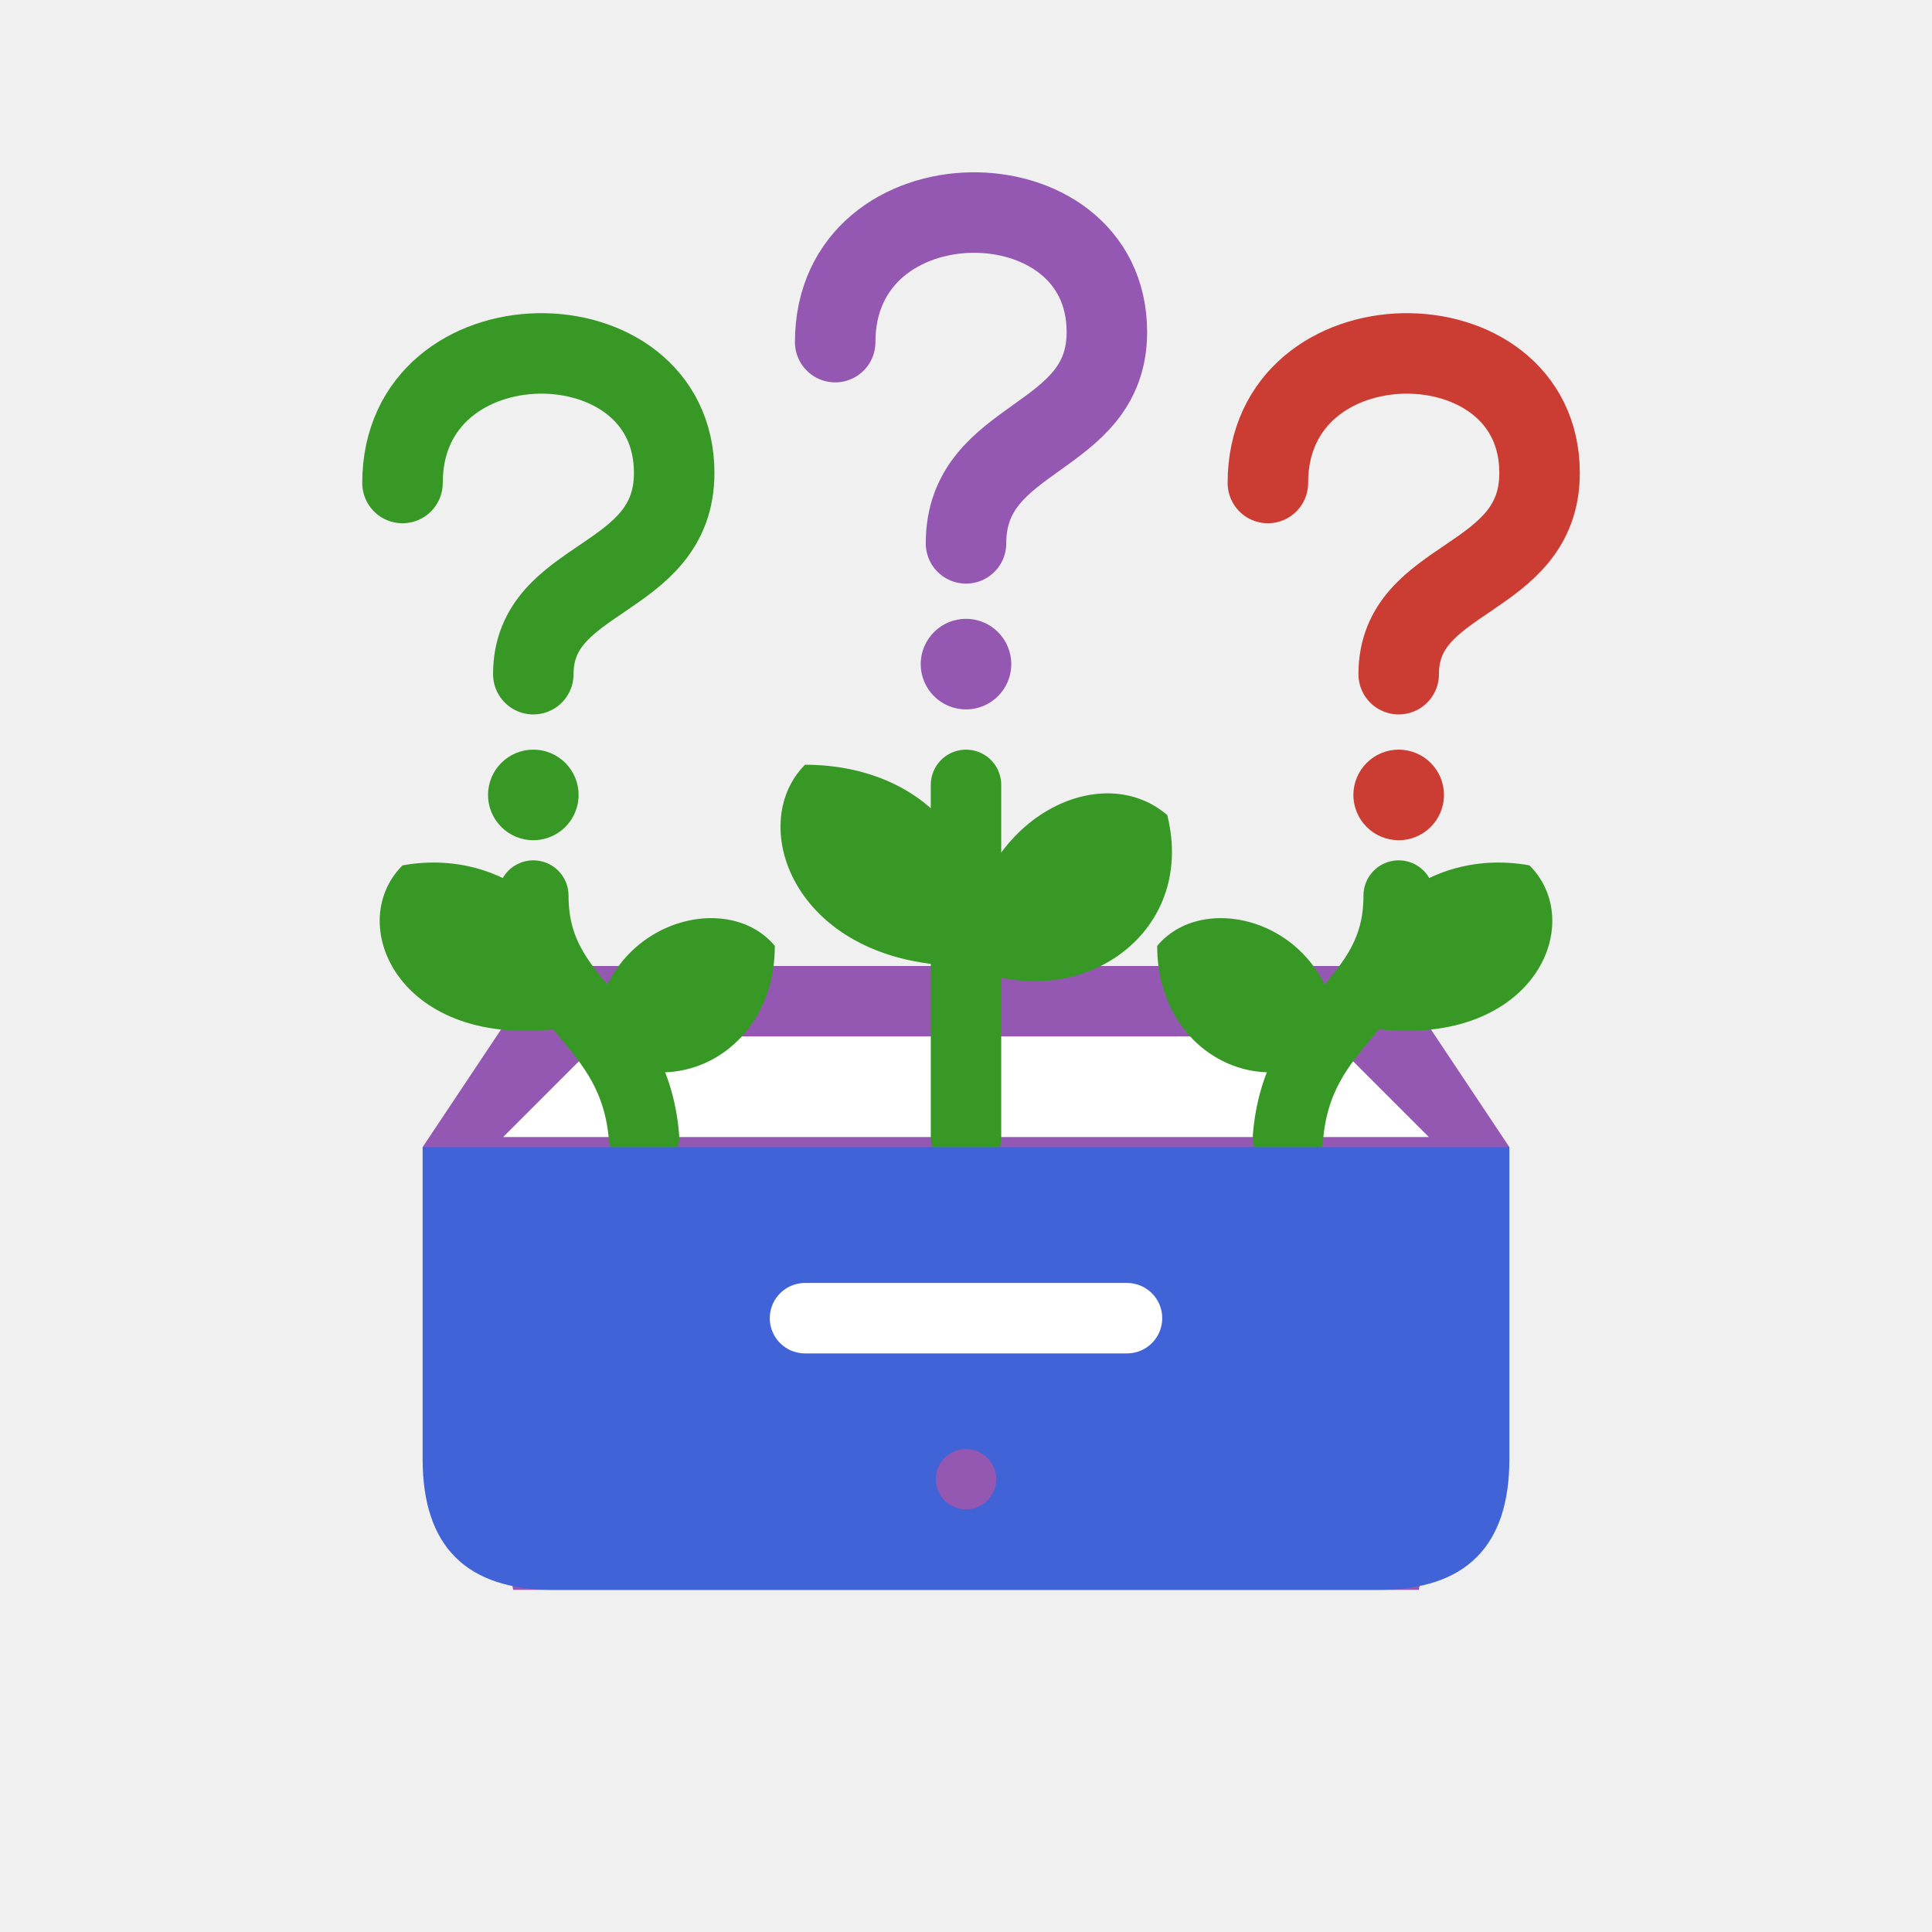
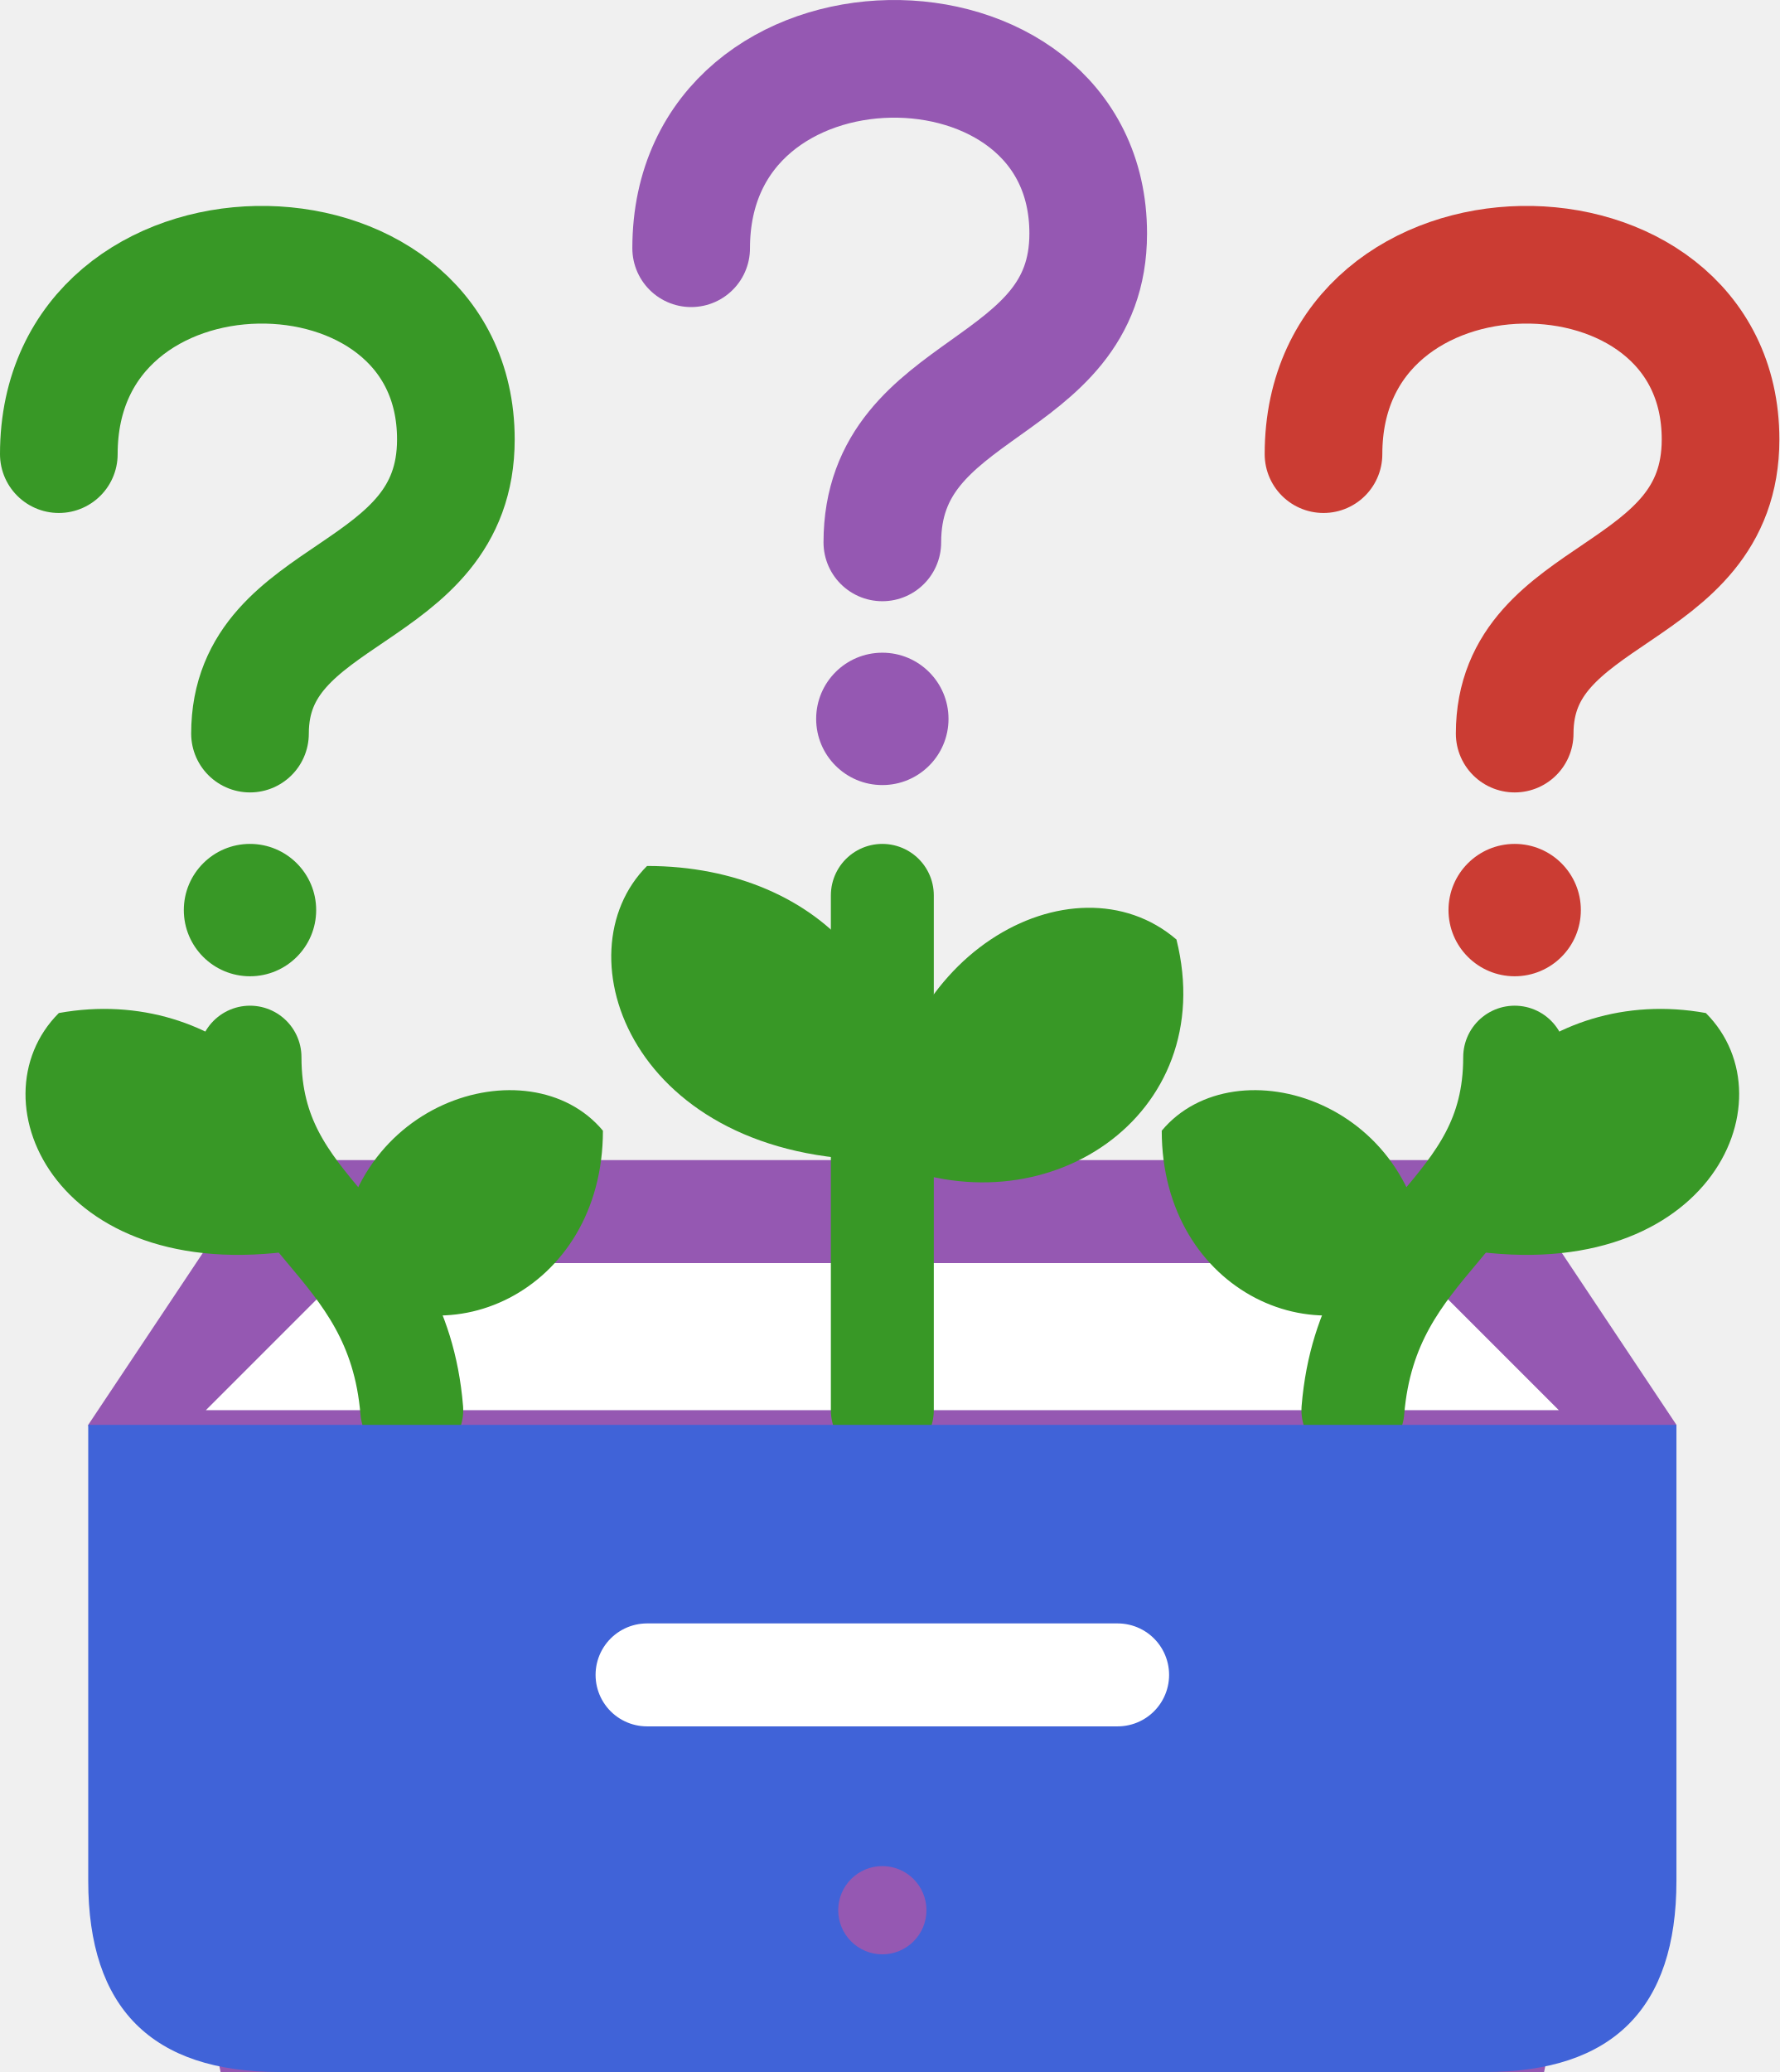
- <svg xmlns="http://www.w3.org/2000/svg" width="192" height="192" viewBox="0 0 192 192" role="img" aria-labelledby="title desc">
+ <svg xmlns="http://www.w3.org/2000/svg" viewBox="36 17.122 121 140.878" role="img" aria-labelledby="title desc">
  <path d="M42 114L54 96H138L150 114L141 158H51Z" fill="#9558b2" />
  <path d="M50 113L60 103H132L142 113Z" fill="#fff" />
  <path d="M64 113C63 101 53 100 53 89M96 113V78M128 113C129 101 139 100 139 89" fill="none" stroke="#389826" stroke-width="7" stroke-linecap="round" />
  <path d="M57 102C40 105 34 92 40 86C51 84 60 93 57 102ZM59 104C59 92 72 88 77 94C77 105 66 110 59 104Z" fill="#389826" />
  <path d="M96 96C79 96 74 82 80 76C92 76 100 85 96 96ZM96 96C96 82 109 75 116 81C119 93 107 101 96 96Z" fill="#389826" />
  <path d="M135 102C152 105 158 92 152 86C141 84 132 93 135 102ZM133 104C133 92 120 88 115 94C115 105 126 110 133 104Z" fill="#389826" />
  <path d="M40 48C40 31 67 31 67 47C67 58 53 57 53 67" fill="none" stroke="#389826" stroke-width="8" stroke-linecap="round" />
  <circle cx="53" cy="79" r="4.5" fill="#389826" />
  <path d="M83 34C83 17 110 17 110 33C110 44 96 43 96 54" fill="none" stroke="#9558b2" stroke-width="8" stroke-linecap="round" />
  <circle cx="96" cy="66" r="4.5" fill="#9558b2" />
  <path d="M126 48C126 31 153 31 153 47C153 58 139 57 139 67" fill="none" stroke="#cb3c33" stroke-width="8" stroke-linecap="round" />
  <circle cx="139" cy="79" r="4.5" fill="#cb3c33" />
  <path d="M42 114H150V145Q150 158 137 158H55Q42 158 42 145Z" fill="#4063d8" />
  <path d="M80 131H112" stroke="#fff" stroke-width="7" stroke-linecap="round" />
  <circle cx="96" cy="147" r="3" fill="#9558b2" />
</svg>
